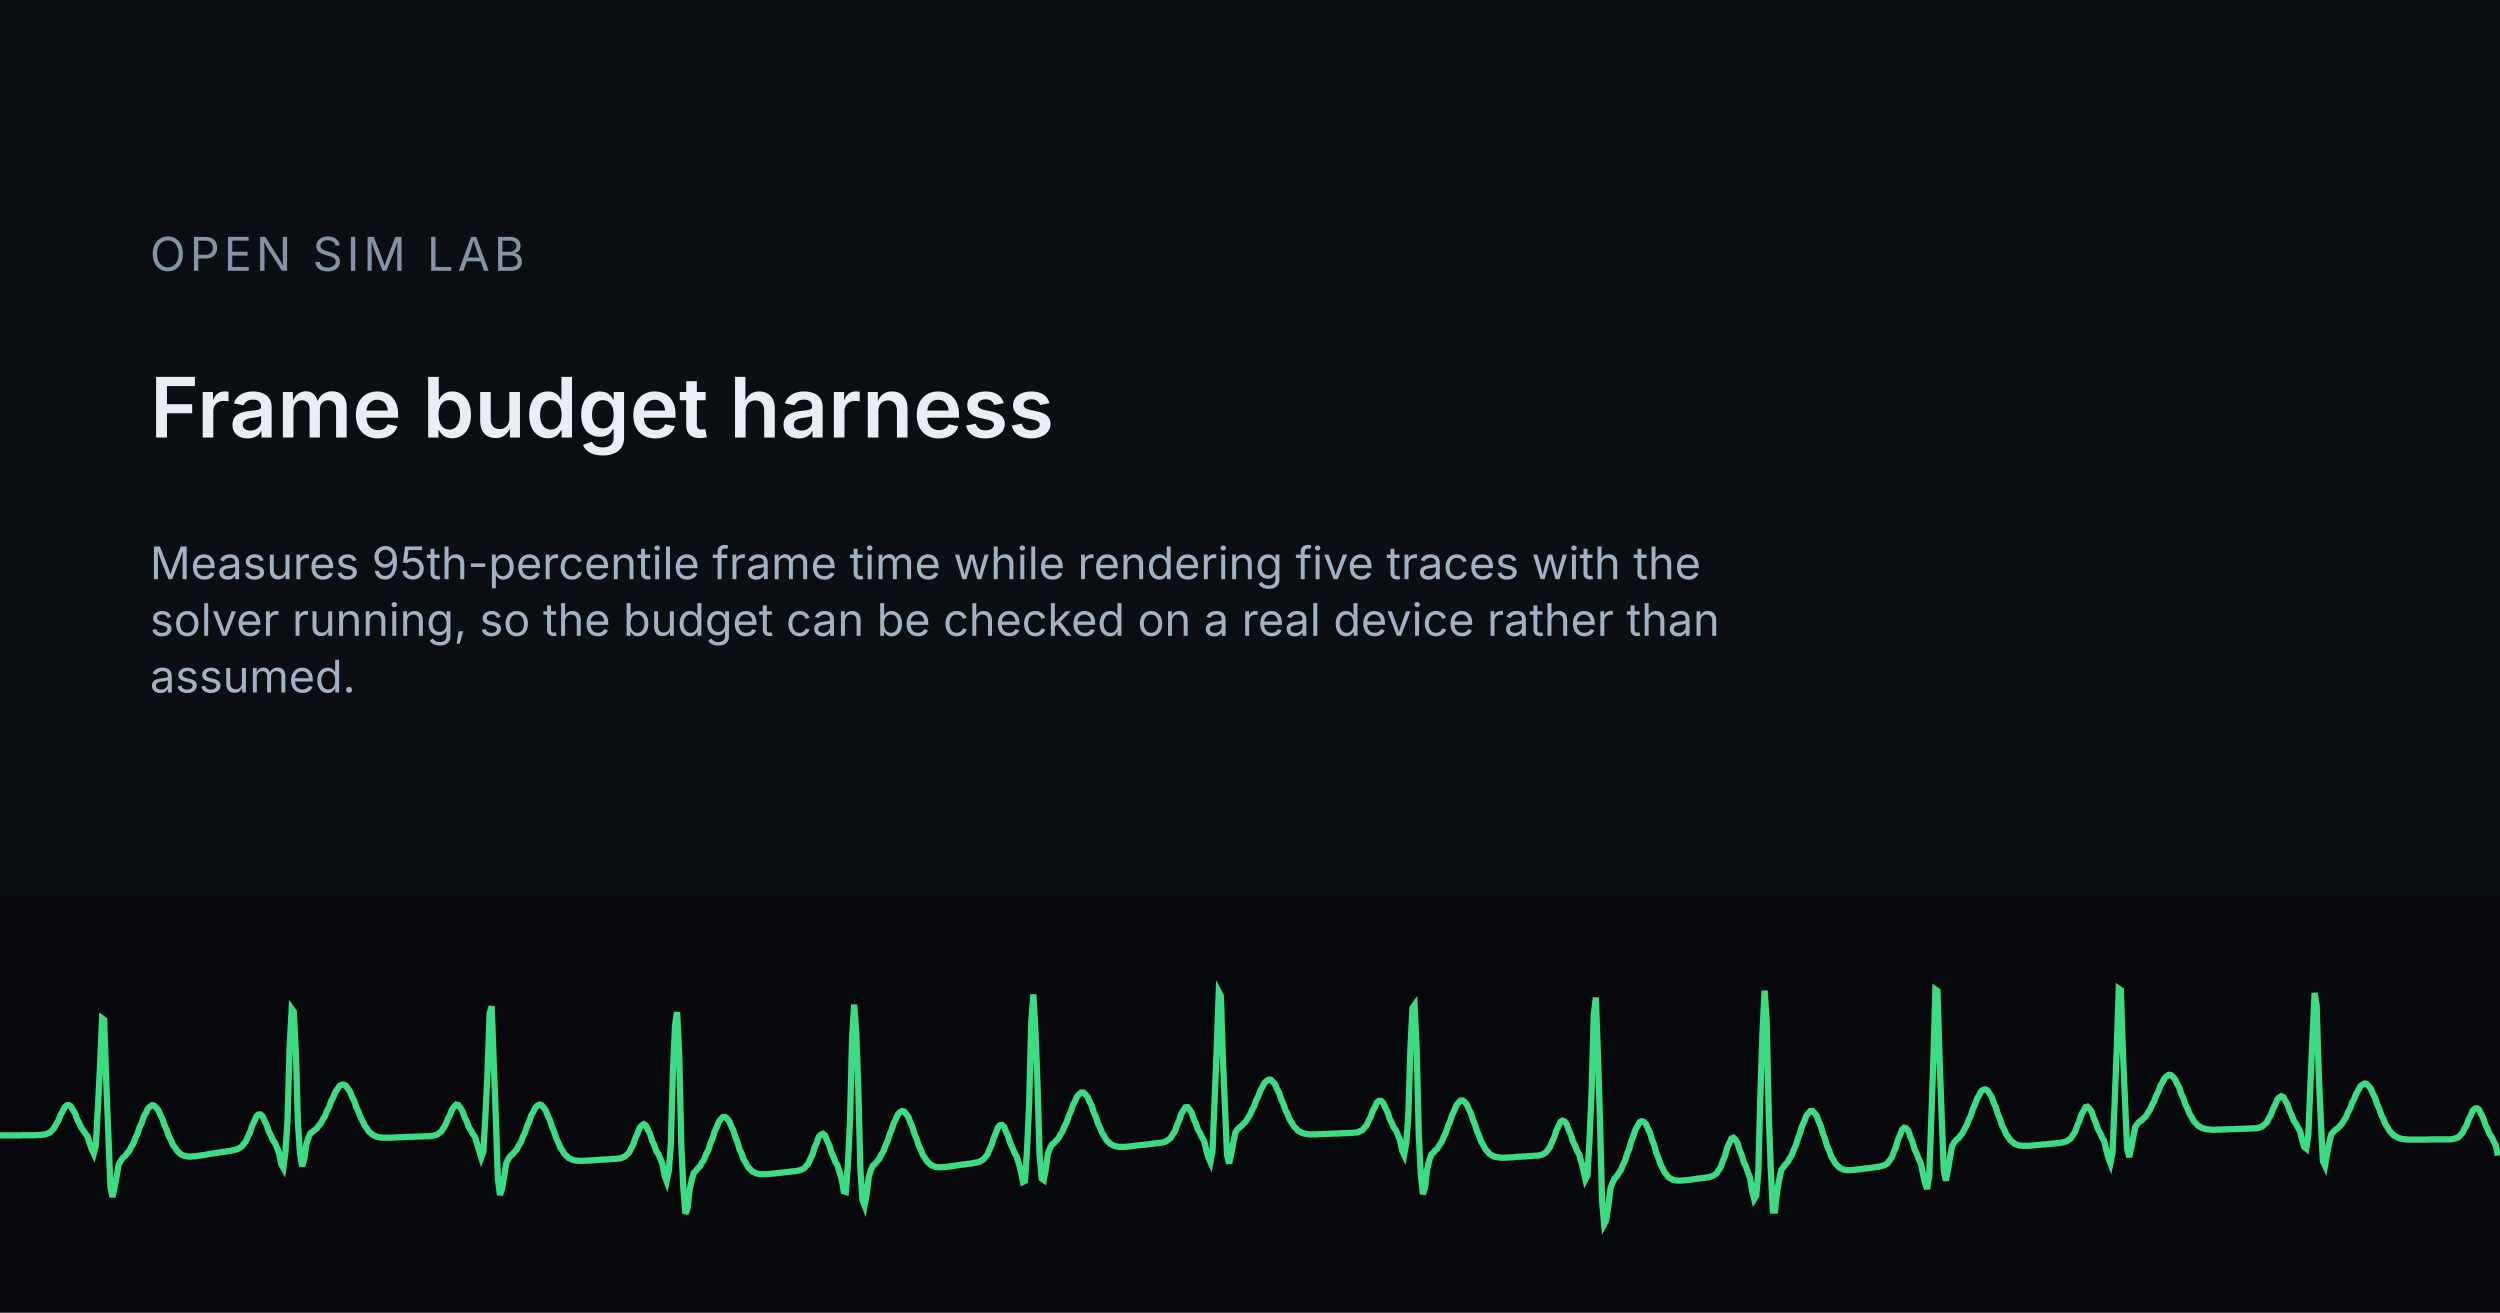
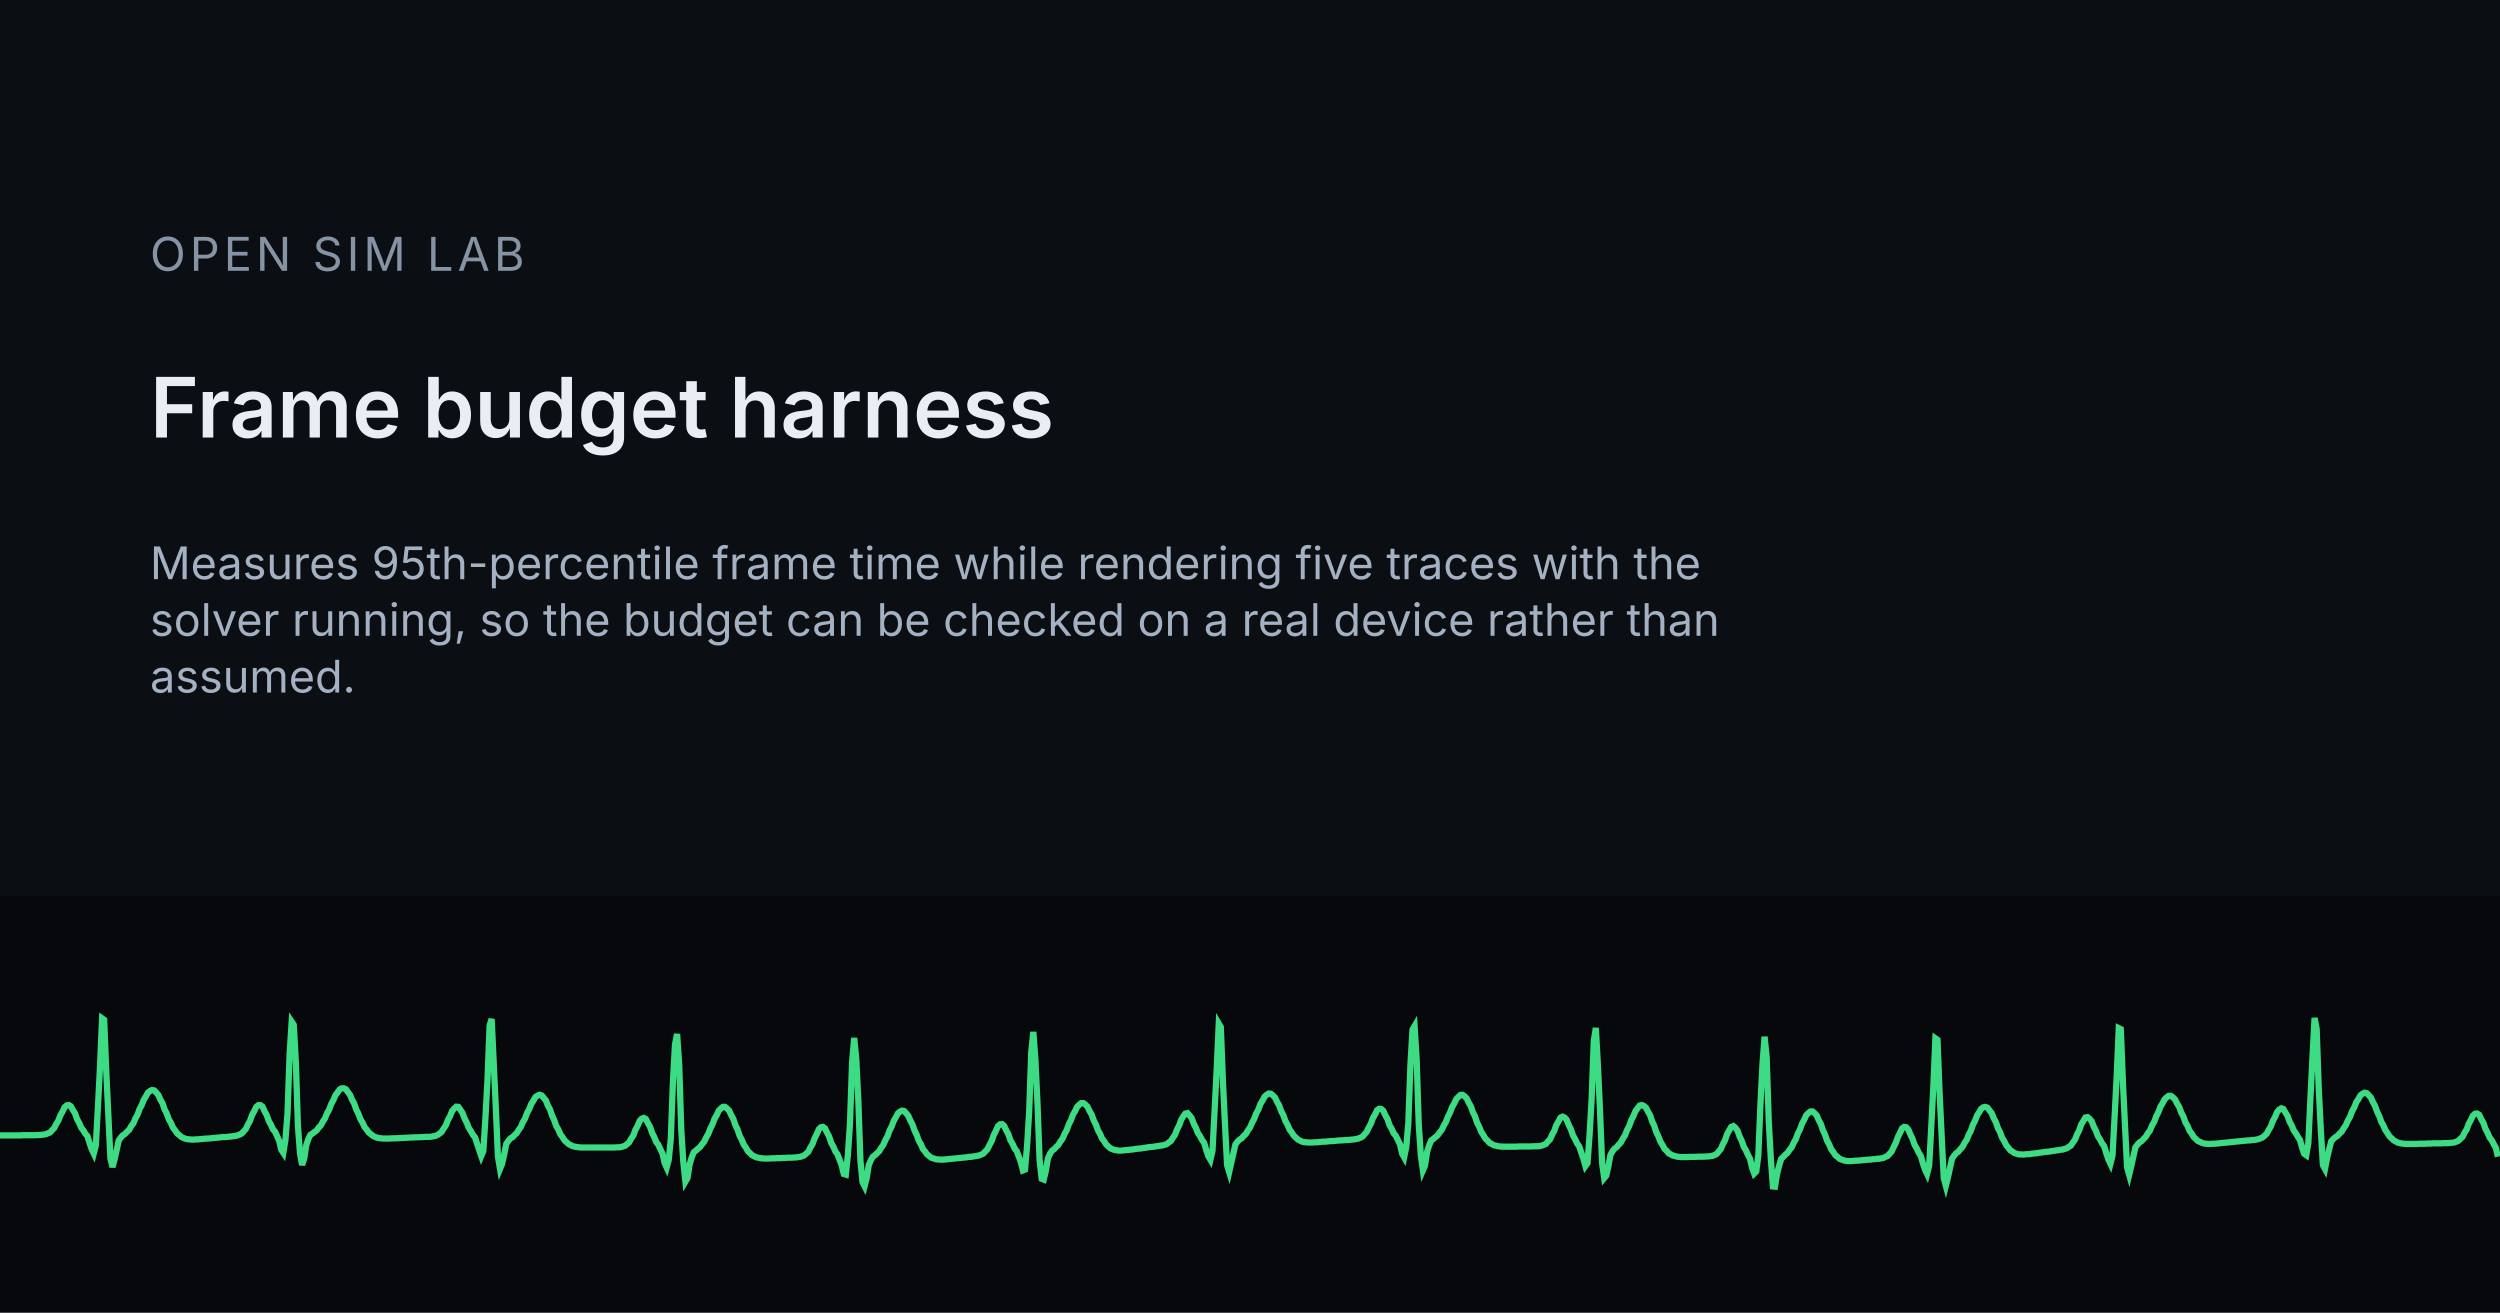
<svg xmlns="http://www.w3.org/2000/svg" width="1200" height="630" viewBox="0 0 1200 630">
  <rect width="1200" height="630" fill="#0B0F14" />
  <rect x="0" y="430" width="1200" height="200" fill="#06080B" />
  <g transform="translate(0 455)">
-     <path d="M0 90.0 L1 90.0 L2 90.0 L3 90.0 L4 90.0 L5 90.0 L6 90.0 L7 90.0 L8 90.0 L9 90.0 L10 90.0 L11 89.9 L12 89.9 L13 89.9 L14 89.9 L15 89.9 L16 89.9 L17 89.9 L18 89.8 L19 89.8 L20 89.7 L21 89.6 L22 89.4 L23 89.0 L24 88.6 L25 87.5 L26 86.5 L27 84.5 L28 82.9 L29 80.3 L30 78.6 L31 76.5 L32 75.6 L33 75.4 L34 76.0 L35 77.8 L36 79.4 L37 82.2 L38 84.0 L39 86.3 L40 87.6 L41 89.2 L42 90.4 L43 93.7 L44 96.6 L45 98.7 L46 94.8 L47 76.4 L48 57.0 L49 33.8 L50 34.5 L51 64.2 L52 89.5 L53 114.6 L54 119.6 L55 115.0 L56 109.5 L57 103.8 L58 102.1 L59 100.7 L60 100.0 L61 98.6 L62 97.5 L63 95.5 L64 93.9 L65 91.2 L66 89.2 L67 86.1 L68 84.0 L69 81.0 L70 79.3 L71 77.1 L72 76.2 L73 75.5 L74 75.7 L75 76.7 L76 77.9 L77 80.3 L78 82.1 L79 85.2 L80 87.3 L81 90.3 L82 92.1 L83 94.5 L84 95.8 L85 97.4 L86 98.3 L87 99.2 L88 99.6 L89 99.9 L90 100.1 L91 100.2 L92 100.1 L93 100.0 L94 100.0 L95 99.8 L96 99.7 L97 99.5 L98 99.4 L99 99.2 L100 99.0 L101 98.8 L102 98.7 L103 98.5 L104 98.4 L105 98.2 L106 98.1 L107 97.9 L108 97.8 L109 97.6 L110 97.5 L111 97.3 L112 97.1 L113 96.8 L114 96.6 L115 96.0 L116 95.4 L117 94.1 L118 92.9 L119 90.5 L120 88.6 L121 85.4 L122 83.4 L123 81.0 L124 80.0 L125 79.9 L126 80.8 L127 83.0 L128 85.0 L129 88.1 L130 90.0 L131 92.3 L132 93.6 L133 96.0 L134 98.6 L135 103.8 L136 105.6 L137 98.1 L138 82.9 L139 48.3 L140 29.2 L141 30.6 L142 50.0 L143 83.9 L144 98.6 L145 104.8 L146 101.6 L147 94.4 L148 91.2 L149 89.0 L150 88.3 L151 87.4 L152 86.7 L153 85.3 L154 84.2 L155 82.2 L156 80.7 L157 78.1 L158 76.3 L159 73.4 L160 71.6 L161 69.1 L162 67.7 L163 66.2 L164 65.7 L165 65.6 L166 66.1 L167 67.5 L168 68.9 L169 71.5 L170 73.4 L171 76.4 L172 78.4 L173 81.2 L174 83.0 L175 85.2 L176 86.5 L177 88.1 L178 88.9 L179 89.8 L180 90.2 L181 90.7 L182 90.9 L183 91.0 L184 91.1 L185 91.1 L186 91.1 L187 91.1 L188 91.1 L189 91.0 L190 91.0 L191 90.9 L192 90.9 L193 90.9 L194 90.8 L195 90.8 L196 90.7 L197 90.7 L198 90.7 L199 90.6 L200 90.6 L201 90.5 L202 90.5 L203 90.5 L204 90.4 L205 90.4 L206 90.4 L207 90.3 L208 90.1 L209 89.9 L210 89.5 L211 88.7 L212 87.9 L213 86.2 L214 84.6 L215 82.0 L216 80.1 L217 77.5 L218 76.2 L219 75.2 L220 75.4 L221 76.8 L222 78.4 L223 81.2 L224 83.2 L225 86.0 L226 87.5 L227 89.4 L228 90.8 L229 94.1 L230 97.3 L231 100.6 L232 97.9 L233 80.5 L234 60.2 L235 31.6 L236 28.0 L237 54.9 L238 81.9 L239 111.2 L240 118.6 L241 115.5 L242 109.7 L243 103.3 L244 101.3 L245 99.8 L246 99.1 L247 97.8 L248 96.8 L249 94.8 L250 93.3 L251 90.6 L252 88.6 L253 85.5 L254 83.4 L255 80.4 L256 78.7 L257 76.6 L258 75.7 L259 75.2 L260 75.5 L261 76.7 L262 78.1 L263 80.7 L264 82.8 L265 86.0 L266 88.3 L267 91.4 L268 93.4 L269 95.9 L270 97.3 L271 99.0 L272 99.9 L273 100.9 L274 101.3 L275 101.8 L276 102.0 L277 102.1 L278 102.2 L279 102.2 L280 102.2 L281 102.1 L282 102.1 L283 102.0 L284 102.0 L285 101.9 L286 101.8 L287 101.8 L288 101.7 L289 101.6 L290 101.6 L291 101.5 L292 101.5 L293 101.4 L294 101.3 L295 101.3 L296 101.2 L297 101.1 L298 100.9 L299 100.5 L300 100.1 L301 99.2 L302 98.2 L303 96.1 L304 94.3 L305 91.2 L306 89.1 L307 86.4 L308 85.2 L309 84.6 L310 85.2 L311 87.3 L312 89.3 L313 92.5 L314 94.6 L315 97.4 L316 98.9 L317 101.3 L318 103.8 L319 109.3 L320 112.0 L321 107.3 L322 94.3 L323 60.0 L324 37.3 L325 30.8 L326 50.5 L327 93.5 L328 115.1 L329 127.6 L330 125.2 L331 116.2 L332 111.5 L333 108.0 L334 107.0 L335 105.7 L336 104.8 L337 103.0 L338 101.5 L339 98.9 L340 97.0 L341 93.7 L342 91.5 L343 88.2 L344 86.1 L345 83.5 L346 82.2 L347 81.2 L348 81.1 L349 81.9 L350 83.1 L351 85.5 L352 87.6 L353 90.9 L354 93.3 L355 96.7 L356 98.8 L357 101.6 L358 103.2 L359 105.1 L360 106.1 L361 107.2 L362 107.7 L363 108.2 L364 108.4 L365 108.6 L366 108.6 L367 108.6 L368 108.6 L369 108.5 L370 108.4 L371 108.3 L372 108.2 L373 108.1 L374 108.0 L375 107.9 L376 107.8 L377 107.6 L378 107.6 L379 107.4 L380 107.3 L381 107.2 L382 107.1 L383 106.9 L384 106.7 L385 106.3 L386 105.8 L387 104.6 L388 103.5 L389 101.2 L390 99.2 L391 95.8 L392 93.6 L393 90.7 L394 89.6 L395 89.2 L396 90.0 L397 92.4 L398 94.6 L399 98.0 L400 100.1 L401 102.8 L402 104.4 L403 107.6 L404 111.1 L405 116.8 L406 117.1 L407 103.9 L408 83.2 L409 43.3 L410 27.2 L411 40.7 L412 68.0 L413 106.8 L414 120.9 L415 123.6 L416 118.3 L417 109.9 L418 106.7 L419 104.5 L420 103.7 L421 102.4 L422 101.3 L423 99.3 L424 97.7 L425 94.9 L426 92.8 L427 89.5 L428 87.3 L429 84.1 L430 82.2 L431 79.9 L432 78.9 L433 78.3 L434 78.5 L435 79.7 L436 81.1 L437 83.8 L438 86.0 L439 89.4 L440 91.7 L441 94.9 L442 96.9 L443 99.4 L444 100.9 L445 102.5 L446 103.4 L447 104.3 L448 104.7 L449 105.1 L450 105.2 L451 105.3 L452 105.2 L453 105.2 L454 105.1 L455 105.0 L456 104.9 L457 104.7 L458 104.6 L459 104.4 L460 104.3 L461 104.1 L462 104.0 L463 103.9 L464 103.7 L465 103.6 L466 103.5 L467 103.3 L468 103.1 L469 102.9 L470 102.7 L471 102.1 L472 101.6 L473 100.3 L474 99.1 L475 96.6 L476 94.5 L477 91.1 L478 88.9 L479 86.2 L480 85.1 L481 85.0 L482 85.9 L483 88.5 L484 90.6 L485 93.9 L486 96.0 L487 98.5 L488 100.1 L489 103.5 L490 107.1 L491 112.3 L492 111.8 L493 96.4 L494 74.4 L495 35.4 L496 22.3 L497 39.3 L498 65.4 L499 99.4 L500 110.7 L501 111.4 L502 106.1 L503 98.7 L504 96.1 L505 94.3 L506 93.6 L507 92.4 L508 91.4 L509 89.6 L510 88.1 L511 85.6 L512 83.7 L513 80.6 L514 78.5 L515 75.4 L516 73.6 L517 71.3 L518 70.2 L519 69.4 L520 69.4 L521 70.3 L522 71.4 L523 73.8 L524 75.7 L525 78.9 L526 81.1 L527 84.2 L528 86.2 L529 88.8 L530 90.3 L531 92.1 L532 93.1 L533 94.1 L534 94.6 L535 95.1 L536 95.3 L537 95.5 L538 95.5 L539 95.5 L540 95.5 L541 95.4 L542 95.3 L543 95.2 L544 95.1 L545 94.9 L546 94.8 L547 94.7 L548 94.6 L549 94.5 L550 94.4 L551 94.3 L552 94.2 L553 94.0 L554 93.9 L555 93.8 L556 93.7 L557 93.5 L558 93.4 L559 93.1 L560 92.7 L561 91.9 L562 91.1 L563 89.4 L564 87.9 L565 85.0 L566 82.8 L567 79.7 L568 78.0 L569 76.5 L570 76.4 L571 77.6 L572 79.1 L573 82.1 L574 84.3 L575 87.2 L576 88.9 L577 91.0 L578 92.7 L579 96.9 L580 100.6 L581 102.8 L582 97.5 L583 73.4 L584 49.0 L585 21.1 L586 23.0 L587 53.2 L588 77.1 L589 99.6 L590 103.5 L591 98.6 L592 93.5 L593 88.5 L594 87.1 L595 86.1 L596 85.4 L597 84.3 L598 83.3 L599 81.6 L600 80.1 L601 77.7 L602 75.9 L603 73.1 L604 71.1 L605 68.4 L606 66.7 L607 64.7 L608 63.8 L609 63.2 L610 63.3 L611 64.3 L612 65.4 L613 67.8 L614 69.6 L615 72.7 L616 74.8 L617 77.8 L618 79.7 L619 82.3 L620 83.8 L621 85.6 L622 86.5 L623 87.7 L624 88.2 L625 88.8 L626 89.1 L627 89.3 L628 89.4 L629 89.5 L630 89.5 L631 89.5 L632 89.5 L633 89.4 L634 89.4 L635 89.3 L636 89.3 L637 89.3 L638 89.2 L639 89.2 L640 89.1 L641 89.1 L642 89.1 L643 89.0 L644 89.0 L645 88.9 L646 88.9 L647 88.9 L648 88.8 L649 88.8 L650 88.7 L651 88.6 L652 88.4 L653 87.9 L654 87.4 L655 86.2 L656 85.1 L657 82.8 L658 81.0 L659 78.1 L660 76.2 L661 74.1 L662 73.4 L663 73.5 L664 74.5 L665 76.8 L666 78.8 L667 81.9 L668 83.8 L669 86.2 L670 87.5 L671 89.8 L672 92.2 L673 97.3 L674 99.4 L675 93.7 L676 80.5 L677 48.3 L678 28.8 L679 27.4 L680 48.6 L681 89.6 L682 108.7 L683 118.2 L684 115.1 L685 106.4 L686 102.2 L687 99.2 L688 98.3 L689 97.1 L690 96.2 L691 94.5 L692 93.1 L693 90.6 L694 88.7 L695 85.6 L696 83.4 L697 80.2 L698 78.2 L699 75.7 L700 74.4 L701 73.3 L702 73.2 L703 73.9 L704 75.0 L705 77.3 L706 79.2 L707 82.5 L708 84.8 L709 88.1 L710 90.2 L711 93.1 L712 94.7 L713 96.7 L714 97.7 L715 98.9 L716 99.5 L717 100.1 L718 100.3 L719 100.5 L720 100.6 L721 100.7 L722 100.7 L723 100.6 L724 100.6 L725 100.5 L726 100.5 L727 100.4 L728 100.3 L729 100.2 L730 100.2 L731 100.1 L732 100.1 L733 100.0 L734 99.9 L735 99.9 L736 99.8 L737 99.7 L738 99.7 L739 99.5 L740 99.3 L741 98.8 L742 98.2 L743 96.9 L744 95.6 L745 93.0 L746 91.0 L747 87.8 L748 85.7 L749 83.5 L750 82.9 L751 83.3 L752 84.6 L753 87.4 L754 89.6 L755 92.9 L756 94.9 L757 97.4 L758 99.0 L759 102.7 L760 106.5 L761 111.1 L762 109.2 L763 91.2 L764 68.2 L765 32.0 L766 23.8 L767 51.2 L768 83.5 L769 121.7 L770 132.6 L771 130.7 L772 123.9 L773 115.5 L774 112.7 L775 110.7 L776 109.7 L777 108.1 L778 106.7 L779 104.2 L780 102.2 L781 98.9 L782 96.5 L783 92.8 L784 90.4 L785 87.2 L786 85.5 L787 83.7 L788 83.2 L789 83.5 L790 84.4 L791 86.7 L792 88.7 L793 92.1 L794 94.6 L795 98.3 L796 100.7 L797 103.8 L798 105.6 L799 107.8 L800 108.9 L801 110.2 L802 110.7 L803 111.3 L804 111.5 L805 111.7 L806 111.7 L807 111.7 L808 111.6 L809 111.5 L810 111.4 L811 111.3 L812 111.2 L813 111.0 L814 110.9 L815 110.7 L816 110.6 L817 110.5 L818 110.4 L819 110.2 L820 110.1 L821 109.8 L822 109.5 L823 108.9 L824 108.2 L825 106.6 L826 105.1 L827 102.2 L828 99.8 L829 96.1 L830 93.9 L831 91.6 L832 91.1 L833 92.0 L834 93.6 L835 96.9 L836 99.4 L837 102.9 L838 104.8 L839 107.7 L840 110.3 L841 116.5 L842 120.6 L843 119.0 L844 107.2 L845 70.1 L846 40.4 L847 20.5 L848 35.0 L849 80.0 L850 106.7 L851 126.1 L852 126.1 L853 117.1 L854 111.3 L855 106.6 L856 105.3 L857 103.9 L858 102.9 L859 101.1 L860 99.6 L861 96.9 L862 94.8 L863 91.4 L864 89.0 L865 85.5 L866 83.4 L867 80.7 L868 79.4 L869 78.3 L870 78.3 L871 79.3 L872 80.6 L873 83.3 L874 85.5 L875 89.1 L876 91.6 L877 95.1 L878 97.3 L879 100.1 L880 101.7 L881 103.5 L882 104.5 L883 105.5 L884 106.0 L885 106.4 L886 106.6 L887 106.7 L888 106.7 L889 106.6 L890 106.5 L891 106.4 L892 106.3 L893 106.2 L894 106.1 L895 105.9 L896 105.8 L897 105.7 L898 105.6 L899 105.4 L900 105.3 L901 105.1 L902 105.0 L903 104.7 L904 104.5 L905 104.0 L906 103.4 L907 102.0 L908 100.7 L909 98.0 L910 95.7 L911 92.1 L912 89.8 L913 87.2 L914 86.3 L915 86.6 L916 87.8 L917 90.8 L918 93.1 L919 96.6 L920 98.7 L921 101.3 L922 103.4 L923 108.3 L924 112.7 L925 115.7 L926 109.9 L927 82.6 L928 54.1 L929 20.0 L930 20.7 L931 53.5 L932 80.5 L933 106.7 L934 111.7 L935 106.6 L936 100.8 L937 95.1 L938 93.4 L939 92.1 L940 91.4 L941 90.1 L942 88.9 L943 86.9 L944 85.2 L945 82.5 L946 80.4 L947 77.3 L948 75.2 L949 72.3 L950 70.6 L951 68.8 L952 68.1 L953 67.9 L954 68.4 L955 70.0 L956 71.5 L957 74.4 L958 76.5 L959 79.9 L960 82.1 L961 85.3 L962 87.1 L963 89.5 L964 90.8 L965 92.4 L966 93.2 L967 94.0 L968 94.4 L969 94.8 L970 94.9 L971 95.0 L972 95.0 L973 95.0 L974 95.0 L975 94.9 L976 94.8 L977 94.7 L978 94.6 L979 94.5 L980 94.4 L981 94.3 L982 94.3 L983 94.1 L984 94.1 L985 93.9 L986 93.9 L987 93.7 L988 93.7 L989 93.5 L990 93.4 L991 93.1 L992 92.8 L993 92.1 L994 91.4 L995 89.8 L996 88.3 L997 85.5 L998 83.3 L999 80.1 L1000 78.3 L1001 76.5 L1002 76.2 L1003 77.2 L1004 78.7 L1005 81.7 L1006 83.9 L1007 87.0 L1008 88.7 L1009 91.0 L1010 92.7 L1011 96.9 L1012 100.8 L1013 103.4 L1014 98.5 L1015 74.7 L1016 49.7 L1017 19.6 L1018 20.3 L1019 49.5 L1020 73.3 L1021 96.1 L1022 100.4 L1023 95.8 L1024 90.7 L1025 85.8 L1026 84.4 L1027 83.3 L1028 82.8 L1029 81.7 L1030 80.8 L1031 79.1 L1032 77.7 L1033 75.3 L1034 73.6 L1035 70.8 L1036 68.9 L1037 66.2 L1038 64.5 L1039 62.5 L1040 61.6 L1041 60.9 L1042 61.0 L1043 61.9 L1044 63.0 L1045 65.2 L1046 67.0 L1047 70.0 L1048 72.1 L1049 75.2 L1050 77.1 L1051 79.7 L1052 81.2 L1053 83.1 L1054 84.1 L1055 85.3 L1056 85.8 L1057 86.5 L1058 86.7 L1059 87.0 L1060 87.1 L1061 87.2 L1062 87.3 L1063 87.3 L1064 87.2 L1065 87.2 L1066 87.2 L1067 87.1 L1068 87.1 L1069 87.1 L1070 87.0 L1071 87.0 L1072 87.0 L1073 86.9 L1074 86.9 L1075 86.9 L1076 86.8 L1077 86.8 L1078 86.8 L1079 86.7 L1080 86.7 L1081 86.6 L1082 86.6 L1083 86.5 L1084 86.4 L1085 86.0 L1086 85.6 L1087 84.7 L1088 83.8 L1089 81.8 L1090 80.2 L1091 77.4 L1092 75.5 L1093 73.0 L1094 71.8 L1095 71.2 L1096 71.6 L1097 73.4 L1098 75.2 L1099 78.2 L1100 80.2 L1101 82.9 L1102 84.3 L1103 86.2 L1104 87.9 L1105 92.1 L1106 95.5 L1107 96.3 L1108 89.8 L1109 65.4 L1110 42.9 L1111 21.6 L1112 27.8 L1113 60.5 L1114 83.2 L1115 102.4 L1116 104.5 L1117 98.6 L1118 93.7 L1119 89.5 L1120 88.3 L1121 87.3 L1122 86.7 L1123 85.6 L1124 84.6 L1125 82.9 L1126 81.4 L1127 79.0 L1128 77.2 L1129 74.4 L1130 72.5 L1131 69.9 L1132 68.3 L1133 66.4 L1134 65.6 L1135 65.1 L1136 65.3 L1137 66.4 L1138 67.6 L1139 70.0 L1140 71.9 L1141 75.0 L1142 77.1 L1143 80.2 L1144 82.1 L1145 84.6 L1146 86.1 L1147 87.9 L1148 88.9 L1149 90.0 L1150 90.5 L1151 91.1 L1152 91.4 L1153 91.7 L1154 91.8 L1155 91.9 L1156 92.0 L1157 92.0 L1158 92.0 L1159 92.0 L1160 92.0 L1161 92.0 L1162 92.0 L1163 92.0 L1164 92.0 L1165 92.0 L1166 91.9 L1167 91.9 L1168 91.9 L1169 91.9 L1170 91.9 L1171 91.9 L1172 91.9 L1173 91.9 L1174 91.9 L1175 91.9 L1176 91.9 L1177 91.8 L1178 91.6 L1179 91.3 L1180 90.9 L1181 89.8 L1182 88.8 L1183 86.7 L1184 85.0 L1185 82.2 L1186 80.3 L1187 78.0 L1188 77.1 L1189 77.0 L1190 77.7 L1191 79.9 L1192 81.8 L1193 84.9 L1194 86.9 L1195 89.4 L1196 90.8 L1197 92.9 L1198 94.9 L1199 99.7" fill="none" stroke="#3DDC84" stroke-width="3" />
+     <path d="M0 90.0 L1 90.0 L2 90.0 L3 90.0 L4 90.0 L5 90.0 L6 90.0 L7 90.0 L8 90.0 L9 90.0 L10 90.0 L11 89.9 L12 89.9 L13 89.9 L14 89.9 L15 89.9 L16 89.9 L17 89.9 L18 89.8 L19 89.8 L20 89.7 L21 89.6 L22 89.4 L23 89.0 L24 88.6 L25 87.5 L26 86.5 L27 84.5 L28 82.9 L29 80.3 L30 78.6 L31 76.5 L32 75.6 L33 75.4 L34 76.0 L35 77.8 L36 79.4 L37 82.2 L38 84.0 L39 86.3 L40 87.6 L41 89.2 L42 90.4 L43 93.7 L44 96.6 L45 98.7 L46 94.8 L47 76.4 L48 57.0 L49 33.8 L50 34.5 L51 59.1 L52 80.2 L53 101.0 L54 105.2 L55 101.5 L56 97.0 L57 92.4 L58 91.0 L59 89.9 L60 89.3 L61 88.2 L62 87.3 L63 85.5 L64 84.2 L65 81.8 L66 80.1 L67 77.3 L68 75.5 L69 72.9 L70 71.3 L71 69.5 L72 68.7 L73 68.2 L74 68.4 L75 69.4 L76 70.6 L77 72.8 L78 74.6 L79 77.5 L80 79.4 L81 82.2 L82 83.9 L83 86.2 L84 87.5 L85 89.0 L86 89.8 L87 90.7 L88 91.2 L89 91.6 L90 91.8 L91 91.9 L92 92.0 L93 92.0 L94 91.9 L95 91.9 L96 91.8 L97 91.7 L98 91.6 L99 91.5 L100 91.5 L101 91.4 L102 91.3 L103 91.2 L104 91.1 L105 91.0 L106 90.9 L107 90.8 L108 90.8 L109 90.7 L110 90.6 L111 90.5 L112 90.4 L113 90.2 L114 90.0 L115 89.6 L116 89.1 L117 88.0 L118 86.9 L119 84.8 L120 83.0 L121 80.2 L122 78.4 L123 76.3 L124 75.5 L125 75.5 L126 76.2 L127 78.4 L128 80.2 L129 83.0 L130 84.8 L131 87.0 L132 88.2 L133 90.3 L134 92.6 L135 96.9 L136 98.4 L137 92.2 L138 79.7 L139 51.1 L140 35.4 L141 36.9 L142 54.6 L143 85.3 L144 98.6 L145 104.2 L146 101.2 L147 94.7 L148 91.7 L149 89.7 L150 89.1 L151 88.3 L152 87.6 L153 86.2 L154 85.2 L155 83.3 L156 81.8 L157 79.3 L158 77.6 L159 74.9 L160 73.1 L161 70.7 L162 69.4 L163 68.0 L164 67.4 L165 67.4 L166 67.8 L167 69.2 L168 70.5 L169 72.9 L170 74.7 L171 77.6 L172 79.5 L173 82.2 L174 83.8 L175 86.0 L176 87.2 L177 88.6 L178 89.4 L179 90.2 L180 90.7 L181 91.1 L182 91.3 L183 91.4 L184 91.5 L185 91.5 L186 91.5 L187 91.5 L188 91.4 L189 91.4 L190 91.4 L191 91.3 L192 91.3 L193 91.2 L194 91.2 L195 91.1 L196 91.1 L197 91.0 L198 91.0 L199 90.9 L200 90.9 L201 90.9 L202 90.8 L203 90.8 L204 90.7 L205 90.7 L206 90.7 L207 90.6 L208 90.4 L209 90.2 L210 89.8 L211 89.1 L212 88.3 L213 86.6 L214 85.2 L215 82.6 L216 80.8 L217 78.3 L218 77.1 L219 76.2 L220 76.3 L221 77.7 L222 79.2 L223 81.9 L224 83.8 L225 86.4 L226 87.9 L227 89.7 L228 90.9 L229 94.0 L230 96.9 L231 99.9 L232 97.5 L233 81.7 L234 63.3 L235 37.3 L236 34.1 L237 55.5 L238 76.9 L239 100.2 L240 106.1 L241 103.7 L242 99.2 L243 94.1 L244 92.6 L245 91.4 L246 90.9 L247 89.8 L248 88.9 L249 87.3 L250 85.9 L251 83.6 L252 81.9 L253 79.2 L254 77.4 L255 74.9 L256 73.4 L257 71.6 L258 70.9 L259 70.5 L260 70.8 L261 72.0 L262 73.2 L263 75.7 L264 77.5 L265 80.5 L266 82.6 L267 85.5 L268 87.2 L269 89.5 L270 90.8 L271 92.4 L272 93.3 L273 94.2 L274 94.7 L275 95.2 L276 95.4 L277 95.6 L278 95.7 L279 95.8 L280 95.8 L281 95.8 L282 95.8 L283 95.8 L284 95.8 L285 95.8 L286 95.8 L287 95.8 L288 95.8 L289 95.8 L290 95.8 L291 95.8 L292 95.8 L293 95.8 L294 95.8 L295 95.8 L296 95.7 L297 95.7 L298 95.6 L299 95.3 L300 95.0 L301 94.2 L302 93.3 L303 91.5 L304 90.0 L305 87.3 L306 85.5 L307 83.1 L308 82.0 L309 81.6 L310 82.1 L311 84.1 L312 85.8 L313 88.8 L314 90.7 L315 93.2 L316 94.5 L317 96.7 L318 98.7 L319 103.2 L320 105.4 L321 101.7 L322 91.4 L323 64.3 L324 46.4 L325 41.3 L326 55.7 L327 87.1 L328 103.0 L329 112.2 L330 110.5 L331 104.0 L332 100.6 L333 98.1 L334 97.3 L335 96.4 L336 95.6 L337 94.2 L338 93.0 L339 90.9 L340 89.2 L341 86.6 L342 84.7 L343 82.0 L344 80.3 L345 78.1 L346 77.1 L347 76.3 L348 76.3 L349 77.1 L350 78.1 L351 80.3 L352 82.1 L353 85.1 L354 87.1 L355 90.1 L356 92.0 L357 94.4 L358 95.8 L359 97.6 L360 98.5 L361 99.5 L362 100.0 L363 100.5 L364 100.7 L365 100.9 L366 101.0 L367 101.1 L368 101.1 L369 101.1 L370 101.0 L371 101.0 L372 101.0 L373 100.9 L374 100.9 L375 100.9 L376 100.8 L377 100.8 L378 100.7 L379 100.7 L380 100.7 L381 100.6 L382 100.6 L383 100.4 L384 100.3 L385 100.0 L386 99.6 L387 98.7 L388 97.8 L389 95.8 L390 94.2 L391 91.4 L392 89.5 L393 87.1 L394 86.1 L395 85.9 L396 86.6 L397 88.7 L398 90.6 L399 93.6 L400 95.4 L401 97.7 L402 99.1 L403 101.7 L404 104.3 L405 108.5 L406 108.8 L407 99.2 L408 84.1 L409 55.0 L410 43.2 L411 53.2 L412 73.3 L413 102.0 L414 112.4 L415 114.4 L416 110.5 L417 104.3 L418 101.9 L419 100.2 L420 99.5 L421 98.5 L422 97.6 L423 95.9 L424 94.5 L425 92.2 L426 90.4 L427 87.6 L428 85.7 L429 83.0 L430 81.3 L431 79.4 L432 78.6 L433 78.1 L434 78.3 L435 79.4 L436 80.6 L437 82.9 L438 84.8 L439 87.7 L440 89.7 L441 92.5 L442 94.2 L443 96.5 L444 97.7 L445 99.1 L446 99.9 L447 100.7 L448 101.0 L449 101.4 L450 101.5 L451 101.6 L452 101.6 L453 101.6 L454 101.5 L455 101.4 L456 101.3 L457 101.2 L458 101.1 L459 101.0 L460 100.9 L461 100.8 L462 100.7 L463 100.6 L464 100.5 L465 100.3 L466 100.3 L467 100.1 L468 100.0 L469 99.8 L470 99.6 L471 99.2 L472 98.7 L473 97.6 L474 96.6 L475 94.5 L476 92.7 L477 89.8 L478 87.9 L479 85.6 L480 84.7 L481 84.6 L482 85.4 L483 87.6 L484 89.4 L485 92.3 L486 94.0 L487 96.2 L488 97.5 L489 100.1 L490 102.8 L491 106.8 L492 106.4 L493 95.0 L494 78.8 L495 50.0 L496 40.3 L497 53.8 L498 74.6 L499 101.8 L500 110.8 L501 111.2 L502 107.0 L503 101.0 L504 98.8 L505 97.3 L506 96.6 L507 95.5 L508 94.6 L509 92.9 L510 91.6 L511 89.3 L512 87.5 L513 84.7 L514 82.8 L515 80.1 L516 78.4 L517 76.3 L518 75.3 L519 74.5 L520 74.5 L521 75.2 L522 76.2 L523 78.3 L524 80.0 L525 82.8 L526 84.7 L527 87.5 L528 89.2 L529 91.5 L530 92.8 L531 94.4 L532 95.3 L533 96.2 L534 96.6 L535 97.0 L536 97.1 L537 97.3 L538 97.3 L539 97.2 L540 97.1 L541 97.0 L542 96.9 L543 96.8 L544 96.7 L545 96.5 L546 96.4 L547 96.3 L548 96.2 L549 96.0 L550 95.9 L551 95.7 L552 95.6 L553 95.5 L554 95.4 L555 95.2 L556 95.1 L557 94.9 L558 94.8 L559 94.5 L560 94.2 L561 93.4 L562 92.7 L563 91.1 L564 89.7 L565 87.1 L566 85.2 L567 82.4 L568 80.8 L569 79.5 L570 79.3 L571 80.4 L572 81.7 L573 84.4 L574 86.3 L575 88.9 L576 90.3 L577 92.2 L578 93.6 L579 97.0 L580 100.0 L581 101.7 L582 97.4 L583 78.2 L584 58.6 L585 36.3 L586 38.0 L587 64.1 L588 84.8 L589 104.3 L590 107.6 L591 103.2 L592 98.7 L593 94.3 L594 93.0 L595 92.0 L596 91.4 L597 90.2 L598 89.3 L599 87.6 L600 86.2 L601 83.9 L602 82.1 L603 79.4 L604 77.6 L605 74.9 L606 73.3 L607 71.4 L608 70.5 L609 69.9 L610 70.0 L611 70.8 L612 71.8 L613 73.9 L614 75.6 L615 78.4 L616 80.3 L617 83.1 L618 84.9 L619 87.2 L620 88.5 L621 90.1 L622 91.0 L623 92.0 L624 92.5 L625 93.0 L626 93.2 L627 93.3 L628 93.4 L629 93.4 L630 93.4 L631 93.3 L632 93.3 L633 93.2 L634 93.1 L635 93.0 L636 93.0 L637 92.9 L638 92.8 L639 92.7 L640 92.7 L641 92.6 L642 92.5 L643 92.4 L644 92.4 L645 92.3 L646 92.2 L647 92.2 L648 92.1 L649 92.0 L650 91.9 L651 91.7 L652 91.5 L653 91.1 L654 90.6 L655 89.4 L656 88.3 L657 86.2 L658 84.4 L659 81.7 L660 80.0 L661 77.9 L662 77.2 L663 77.3 L664 78.2 L665 80.4 L666 82.2 L667 85.1 L668 86.8 L669 89.0 L670 90.2 L671 92.2 L672 94.3 L673 98.7 L674 100.5 L675 95.6 L676 84.1 L677 56.1 L678 39.2 L679 37.5 L680 53.7 L681 84.9 L682 99.5 L683 106.8 L684 104.5 L685 97.9 L686 94.7 L687 92.4 L688 91.7 L689 90.8 L690 90.0 L691 88.6 L692 87.4 L693 85.3 L694 83.6 L695 81.0 L696 79.1 L697 76.4 L698 74.7 L699 72.6 L700 71.5 L701 70.6 L702 70.5 L703 71.2 L704 72.2 L705 74.3 L706 76.0 L707 78.9 L708 80.9 L709 83.9 L710 85.8 L711 88.3 L712 89.8 L713 91.5 L714 92.5 L715 93.6 L716 94.1 L717 94.7 L718 94.9 L719 95.2 L720 95.3 L721 95.4 L722 95.4 L723 95.4 L724 95.4 L725 95.4 L726 95.4 L727 95.4 L728 95.4 L729 95.3 L730 95.3 L731 95.3 L732 95.3 L733 95.3 L734 95.3 L735 95.3 L736 95.2 L737 95.2 L738 95.2 L739 95.1 L740 94.9 L741 94.5 L742 94.1 L743 92.9 L744 91.9 L745 89.7 L746 87.9 L747 85.1 L748 83.4 L749 81.5 L750 81.0 L751 81.4 L752 82.5 L753 85.0 L754 87.0 L755 89.9 L756 91.7 L757 93.8 L758 95.2 L759 98.2 L760 101.1 L761 104.7 L762 103.3 L763 89.7 L764 72.2 L765 44.7 L766 38.4 L767 56.6 L768 78.0 L769 103.2 L770 110.5 L771 109.3 L772 104.9 L773 99.4 L774 97.6 L775 96.3 L776 95.6 L777 94.4 L778 93.4 L779 91.5 L780 90.0 L781 87.4 L782 85.5 L783 82.7 L784 80.8 L785 78.4 L786 77.0 L787 75.7 L788 75.4 L789 75.8 L790 76.6 L791 78.5 L792 80.2 L793 83.2 L794 85.3 L795 88.4 L796 90.4 L797 93.0 L798 94.6 L799 96.5 L800 97.4 L801 98.6 L802 99.1 L803 99.7 L804 99.9 L805 100.2 L806 100.3 L807 100.4 L808 100.4 L809 100.4 L810 100.4 L811 100.3 L812 100.3 L813 100.3 L814 100.3 L815 100.2 L816 100.2 L817 100.2 L818 100.2 L819 100.1 L820 100.1 L821 99.9 L822 99.8 L823 99.4 L824 98.9 L825 97.7 L826 96.5 L827 94.2 L828 92.3 L829 89.4 L830 87.6 L831 85.9 L832 85.5 L833 86.3 L834 87.7 L835 90.5 L836 92.5 L837 95.4 L838 97.1 L839 99.3 L840 101.2 L841 105.5 L842 108.3 L843 107.3 L844 99.6 L845 75.2 L846 55.7 L847 42.6 L848 52.5 L849 83.1 L850 101.3 L851 114.5 L852 114.6 L853 108.4 L854 104.5 L855 101.2 L856 100.3 L857 99.2 L858 98.4 L859 96.9 L860 95.7 L861 93.5 L862 91.8 L863 89.0 L864 87.1 L865 84.3 L866 82.5 L867 80.3 L868 79.3 L869 78.5 L870 78.5 L871 79.3 L872 80.4 L873 82.7 L874 84.5 L875 87.5 L876 89.6 L877 92.5 L878 94.3 L879 96.7 L880 98.0 L881 99.5 L882 100.3 L883 101.2 L884 101.6 L885 102.0 L886 102.2 L887 102.3 L888 102.3 L889 102.3 L890 102.2 L891 102.1 L892 102.1 L893 102.0 L894 101.9 L895 101.8 L896 101.7 L897 101.6 L898 101.6 L899 101.4 L900 101.4 L901 101.2 L902 101.2 L903 101.0 L904 100.8 L905 100.3 L906 99.9 L907 98.8 L908 97.7 L909 95.5 L910 93.6 L911 90.7 L912 88.8 L913 86.6 L914 85.9 L915 86.1 L916 87.2 L917 89.6 L918 91.6 L919 94.5 L920 96.2 L921 98.3 L922 99.9 L923 103.4 L924 106.4 L925 108.5 L926 104.6 L927 86.0 L928 66.6 L929 43.4 L930 44.1 L931 69.4 L932 90.3 L933 110.5 L934 114.2 L935 110.2 L936 105.6 L937 101.1 L938 99.7 L939 98.5 L940 97.8 L941 96.6 L942 95.5 L943 93.6 L944 92.1 L945 89.6 L946 87.8 L947 84.9 L948 83.0 L949 80.4 L950 78.9 L951 77.2 L952 76.5 L953 76.3 L954 76.7 L955 78.0 L956 79.3 L957 81.8 L958 83.6 L959 86.5 L960 88.4 L961 91.1 L962 92.7 L963 94.7 L964 95.9 L965 97.2 L966 97.8 L967 98.5 L968 98.8 L969 99.1 L970 99.1 L971 99.2 L972 99.1 L973 99.0 L974 99.0 L975 98.8 L976 98.7 L977 98.6 L978 98.5 L979 98.3 L980 98.2 L981 98.0 L982 97.9 L983 97.8 L984 97.7 L985 97.5 L986 97.4 L987 97.2 L988 97.1 L989 96.9 L990 96.8 L991 96.5 L992 96.2 L993 95.5 L994 94.9 L995 93.4 L996 92.0 L997 89.5 L998 87.6 L999 84.7 L1000 83.1 L1001 81.4 L1002 81.2 L1003 82.0 L1004 83.2 L1005 85.8 L1006 87.7 L1007 90.4 L1008 91.9 L1009 93.8 L1010 95.2 L1011 98.5 L1012 101.5 L1013 103.6 L1014 99.7 L1015 81.2 L1016 61.8 L1017 38.5 L1018 39.0 L1019 64.5 L1020 85.3 L1021 105.3 L1022 108.9 L1023 104.8 L1024 100.2 L1025 95.7 L1026 94.4 L1027 93.3 L1028 92.7 L1029 91.6 L1030 90.6 L1031 88.9 L1032 87.6 L1033 85.2 L1034 83.5 L1035 80.8 L1036 78.9 L1037 76.2 L1038 74.6 L1039 72.7 L1040 71.7 L1041 71.0 L1042 71.0 L1043 71.7 L1044 72.7 L1045 74.7 L1046 76.3 L1047 79.0 L1048 80.9 L1049 83.7 L1050 85.4 L1051 87.8 L1052 89.1 L1053 90.8 L1054 91.7 L1055 92.7 L1056 93.1 L1057 93.6 L1058 93.9 L1059 94.0 L1060 94.1 L1061 94.1 L1062 94.0 L1063 94.0 L1064 93.9 L1065 93.8 L1066 93.7 L1067 93.6 L1068 93.5 L1069 93.4 L1070 93.3 L1071 93.2 L1072 93.1 L1073 93.0 L1074 92.9 L1075 92.8 L1076 92.7 L1077 92.6 L1078 92.5 L1079 92.4 L1080 92.4 L1081 92.2 L1082 92.2 L1083 92.0 L1084 91.8 L1085 91.4 L1086 91.0 L1087 90.1 L1088 89.2 L1089 87.3 L1090 85.7 L1091 83.0 L1092 81.2 L1093 78.8 L1094 77.6 L1095 77.0 L1096 77.3 L1097 79.0 L1098 80.6 L1099 83.4 L1100 85.2 L1101 87.6 L1102 89.0 L1103 90.7 L1104 92.2 L1105 95.9 L1106 98.8 L1107 99.5 L1108 93.7 L1109 72.2 L1110 52.3 L1111 33.6 L1112 39.0 L1113 67.6 L1114 87.5 L1115 104.3 L1116 106.1 L1117 100.9 L1118 96.6 L1119 92.8 L1120 91.7 L1121 90.8 L1122 90.2 L1123 89.1 L1124 88.2 L1125 86.5 L1126 85.1 L1127 82.8 L1128 81.1 L1129 78.4 L1130 76.6 L1131 74.1 L1132 72.6 L1133 70.8 L1134 70.0 L1135 69.5 L1136 69.7 L1137 70.7 L1138 71.8 L1139 74.0 L1140 75.8 L1141 78.6 L1142 80.6 L1143 83.4 L1144 85.2 L1145 87.5 L1146 88.9 L1147 90.5 L1148 91.4 L1149 92.4 L1150 92.9 L1151 93.5 L1152 93.7 L1153 93.9 L1154 94.0 L1155 94.1 L1156 94.1 L1157 94.1 L1158 94.1 L1159 94.1 L1160 94.1 L1161 94.0 L1162 94.0 L1163 94.0 L1164 94.0 L1165 93.9 L1166 93.9 L1167 93.9 L1168 93.8 L1169 93.8 L1170 93.8 L1171 93.8 L1172 93.8 L1173 93.7 L1174 93.7 L1175 93.7 L1176 93.6 L1177 93.5 L1178 93.4 L1179 93.0 L1180 92.6 L1181 91.6 L1182 90.7 L1183 88.7 L1184 87.1 L1185 84.4 L1186 82.6 L1187 80.5 L1188 79.6 L1189 79.5 L1190 80.1 L1191 82.2 L1192 83.9 L1193 86.8 L1194 88.7 L1195 91.0 L1196 92.3 L1197 94.2 L1198 96.0 L1199 100.2" fill="none" stroke="#3DDC84" stroke-width="3" />
  </g>
  <text x="72" y="130" font-family="Inter, system-ui, sans-serif" font-size="22.4" letter-spacing="2" fill="#8593A4">OPEN SIM LAB</text>
  <text x="72" y="210" font-family="Inter, system-ui, sans-serif" font-size="40" font-weight="600" fill="#E9EEF5">Frame budget harness</text>
  <text x="72" y="278" font-family="Inter, system-ui, sans-serif" font-size="21.6" fill="#A3B1C2">Measures 95th-percentile frame time while rendering five traces with the</text>
  <text x="72" y="305.2" font-family="Inter, system-ui, sans-serif" font-size="21.6" fill="#A3B1C2">solver running, so the budget can be checked on a real device rather than</text>
  <text x="72" y="332.4" font-family="Inter, system-ui, sans-serif" font-size="21.6" fill="#A3B1C2">assumed.</text>
</svg>
